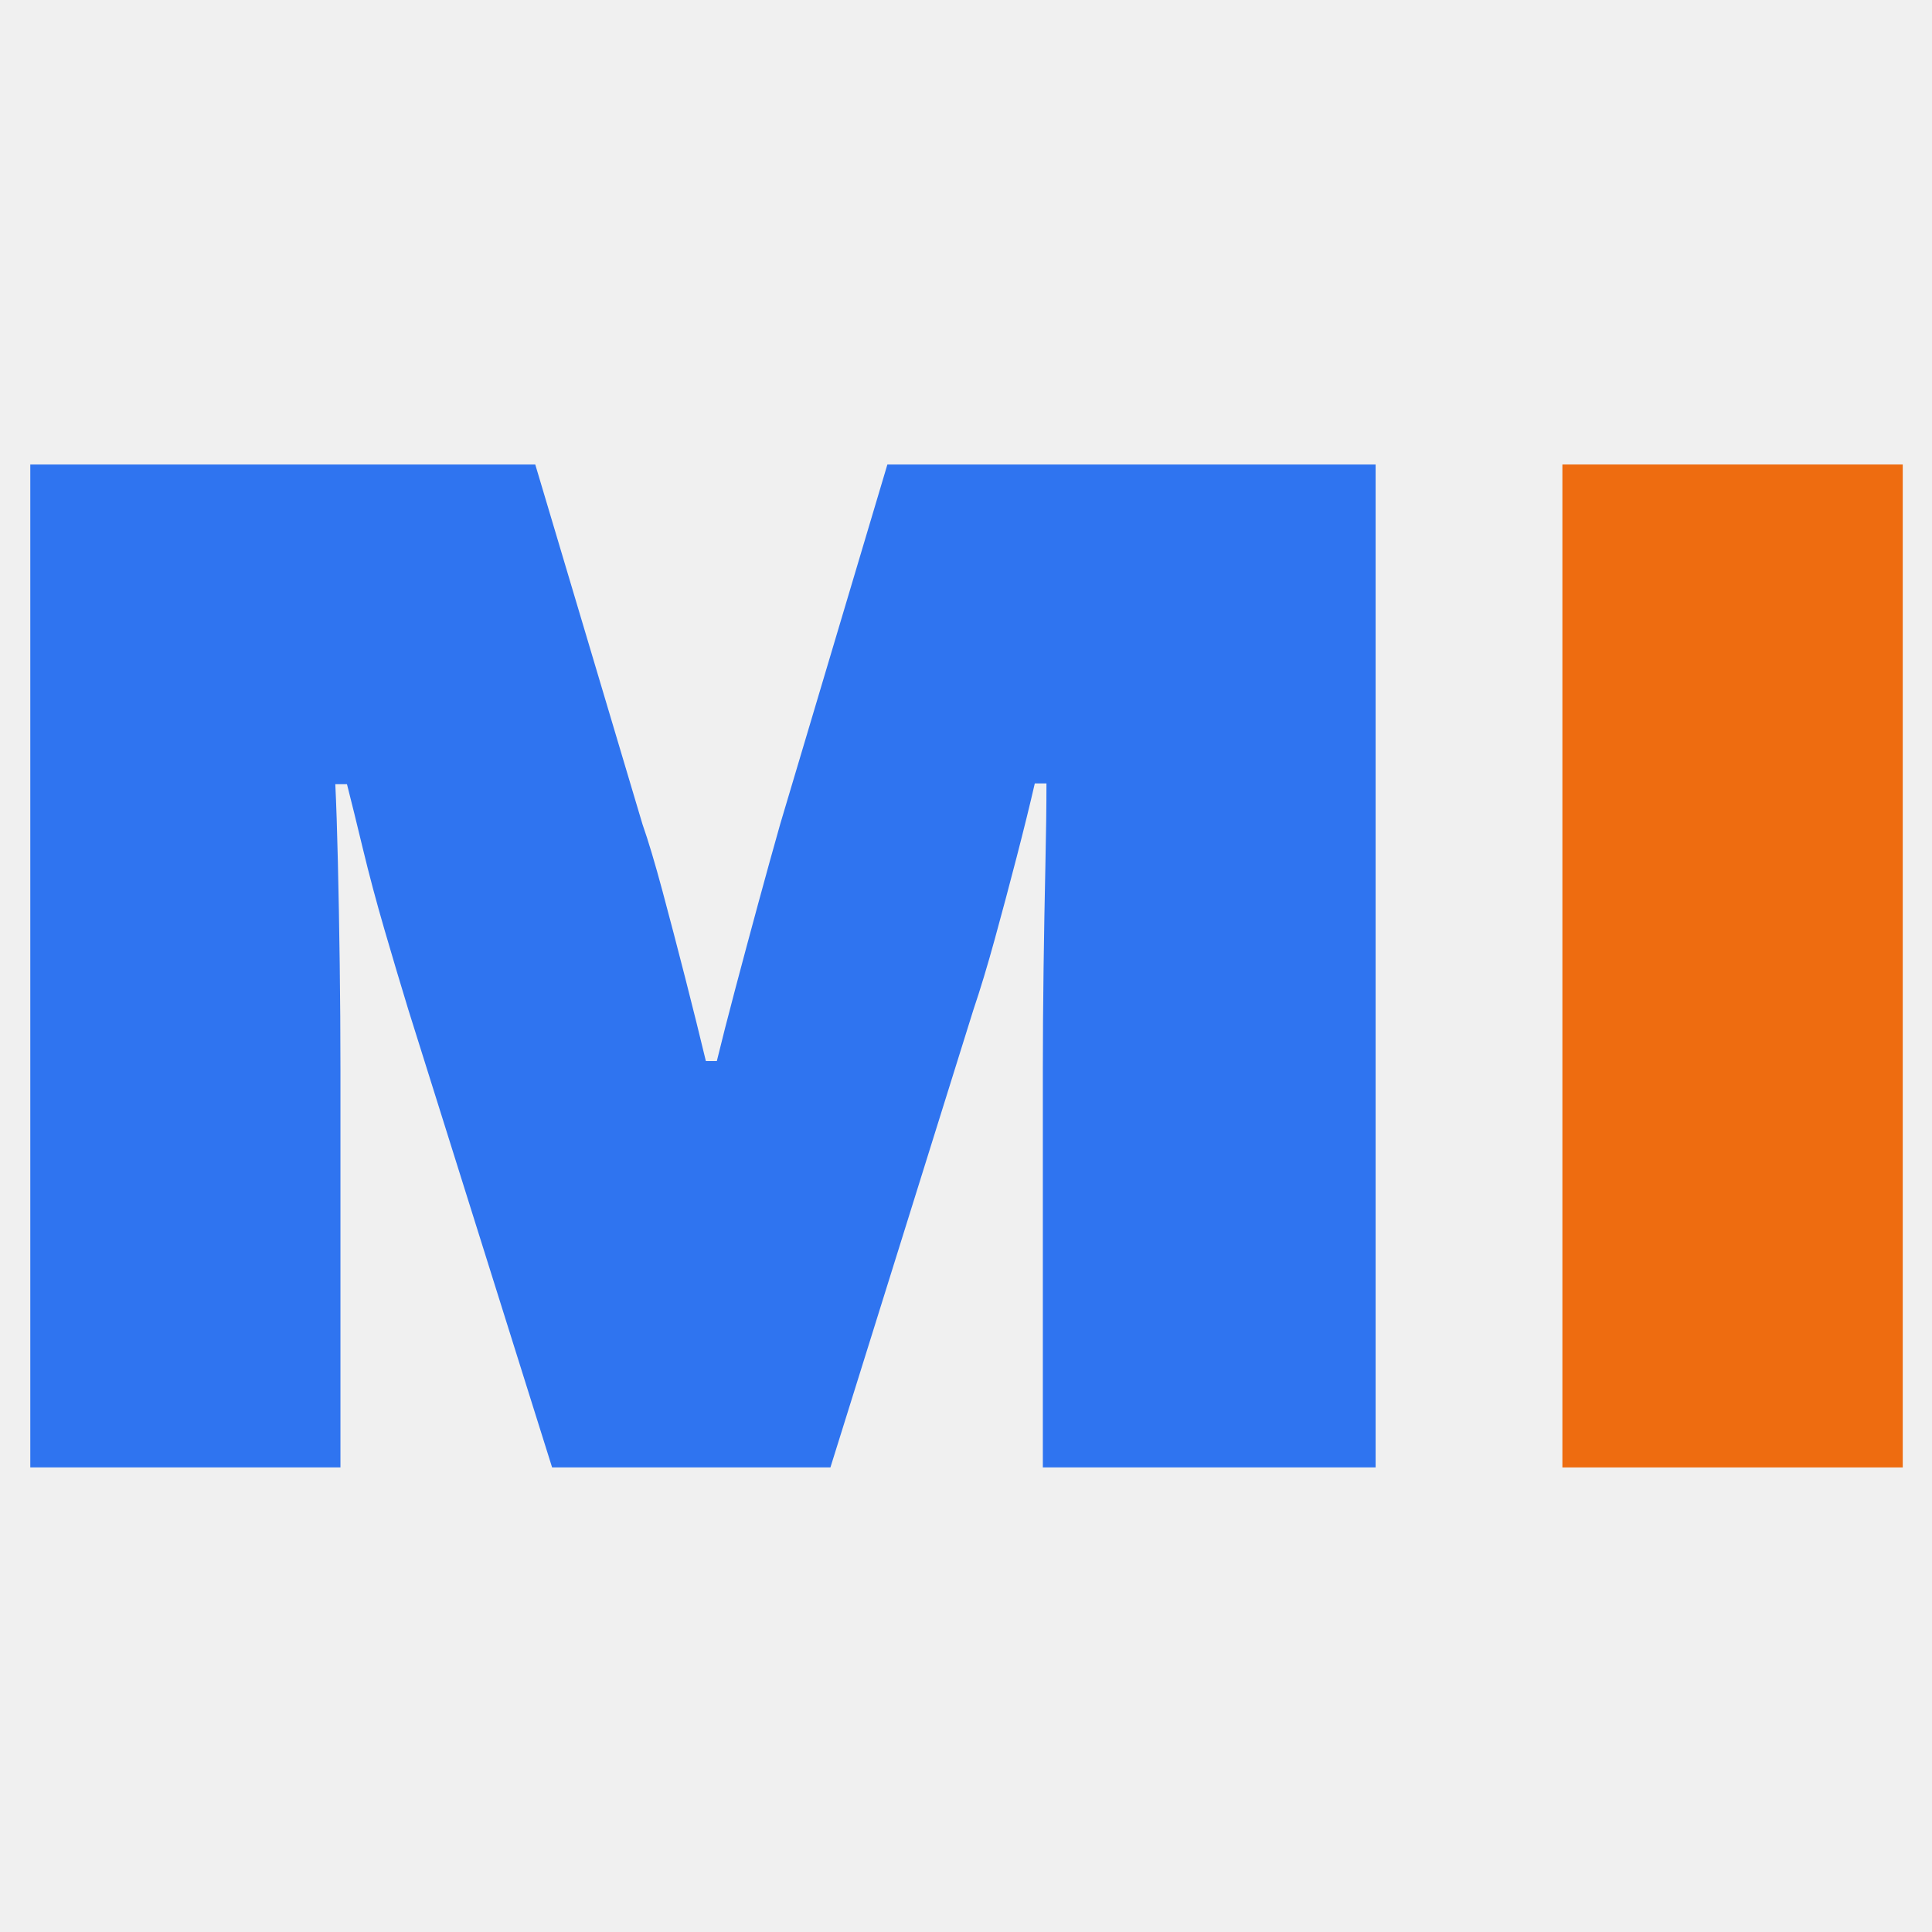
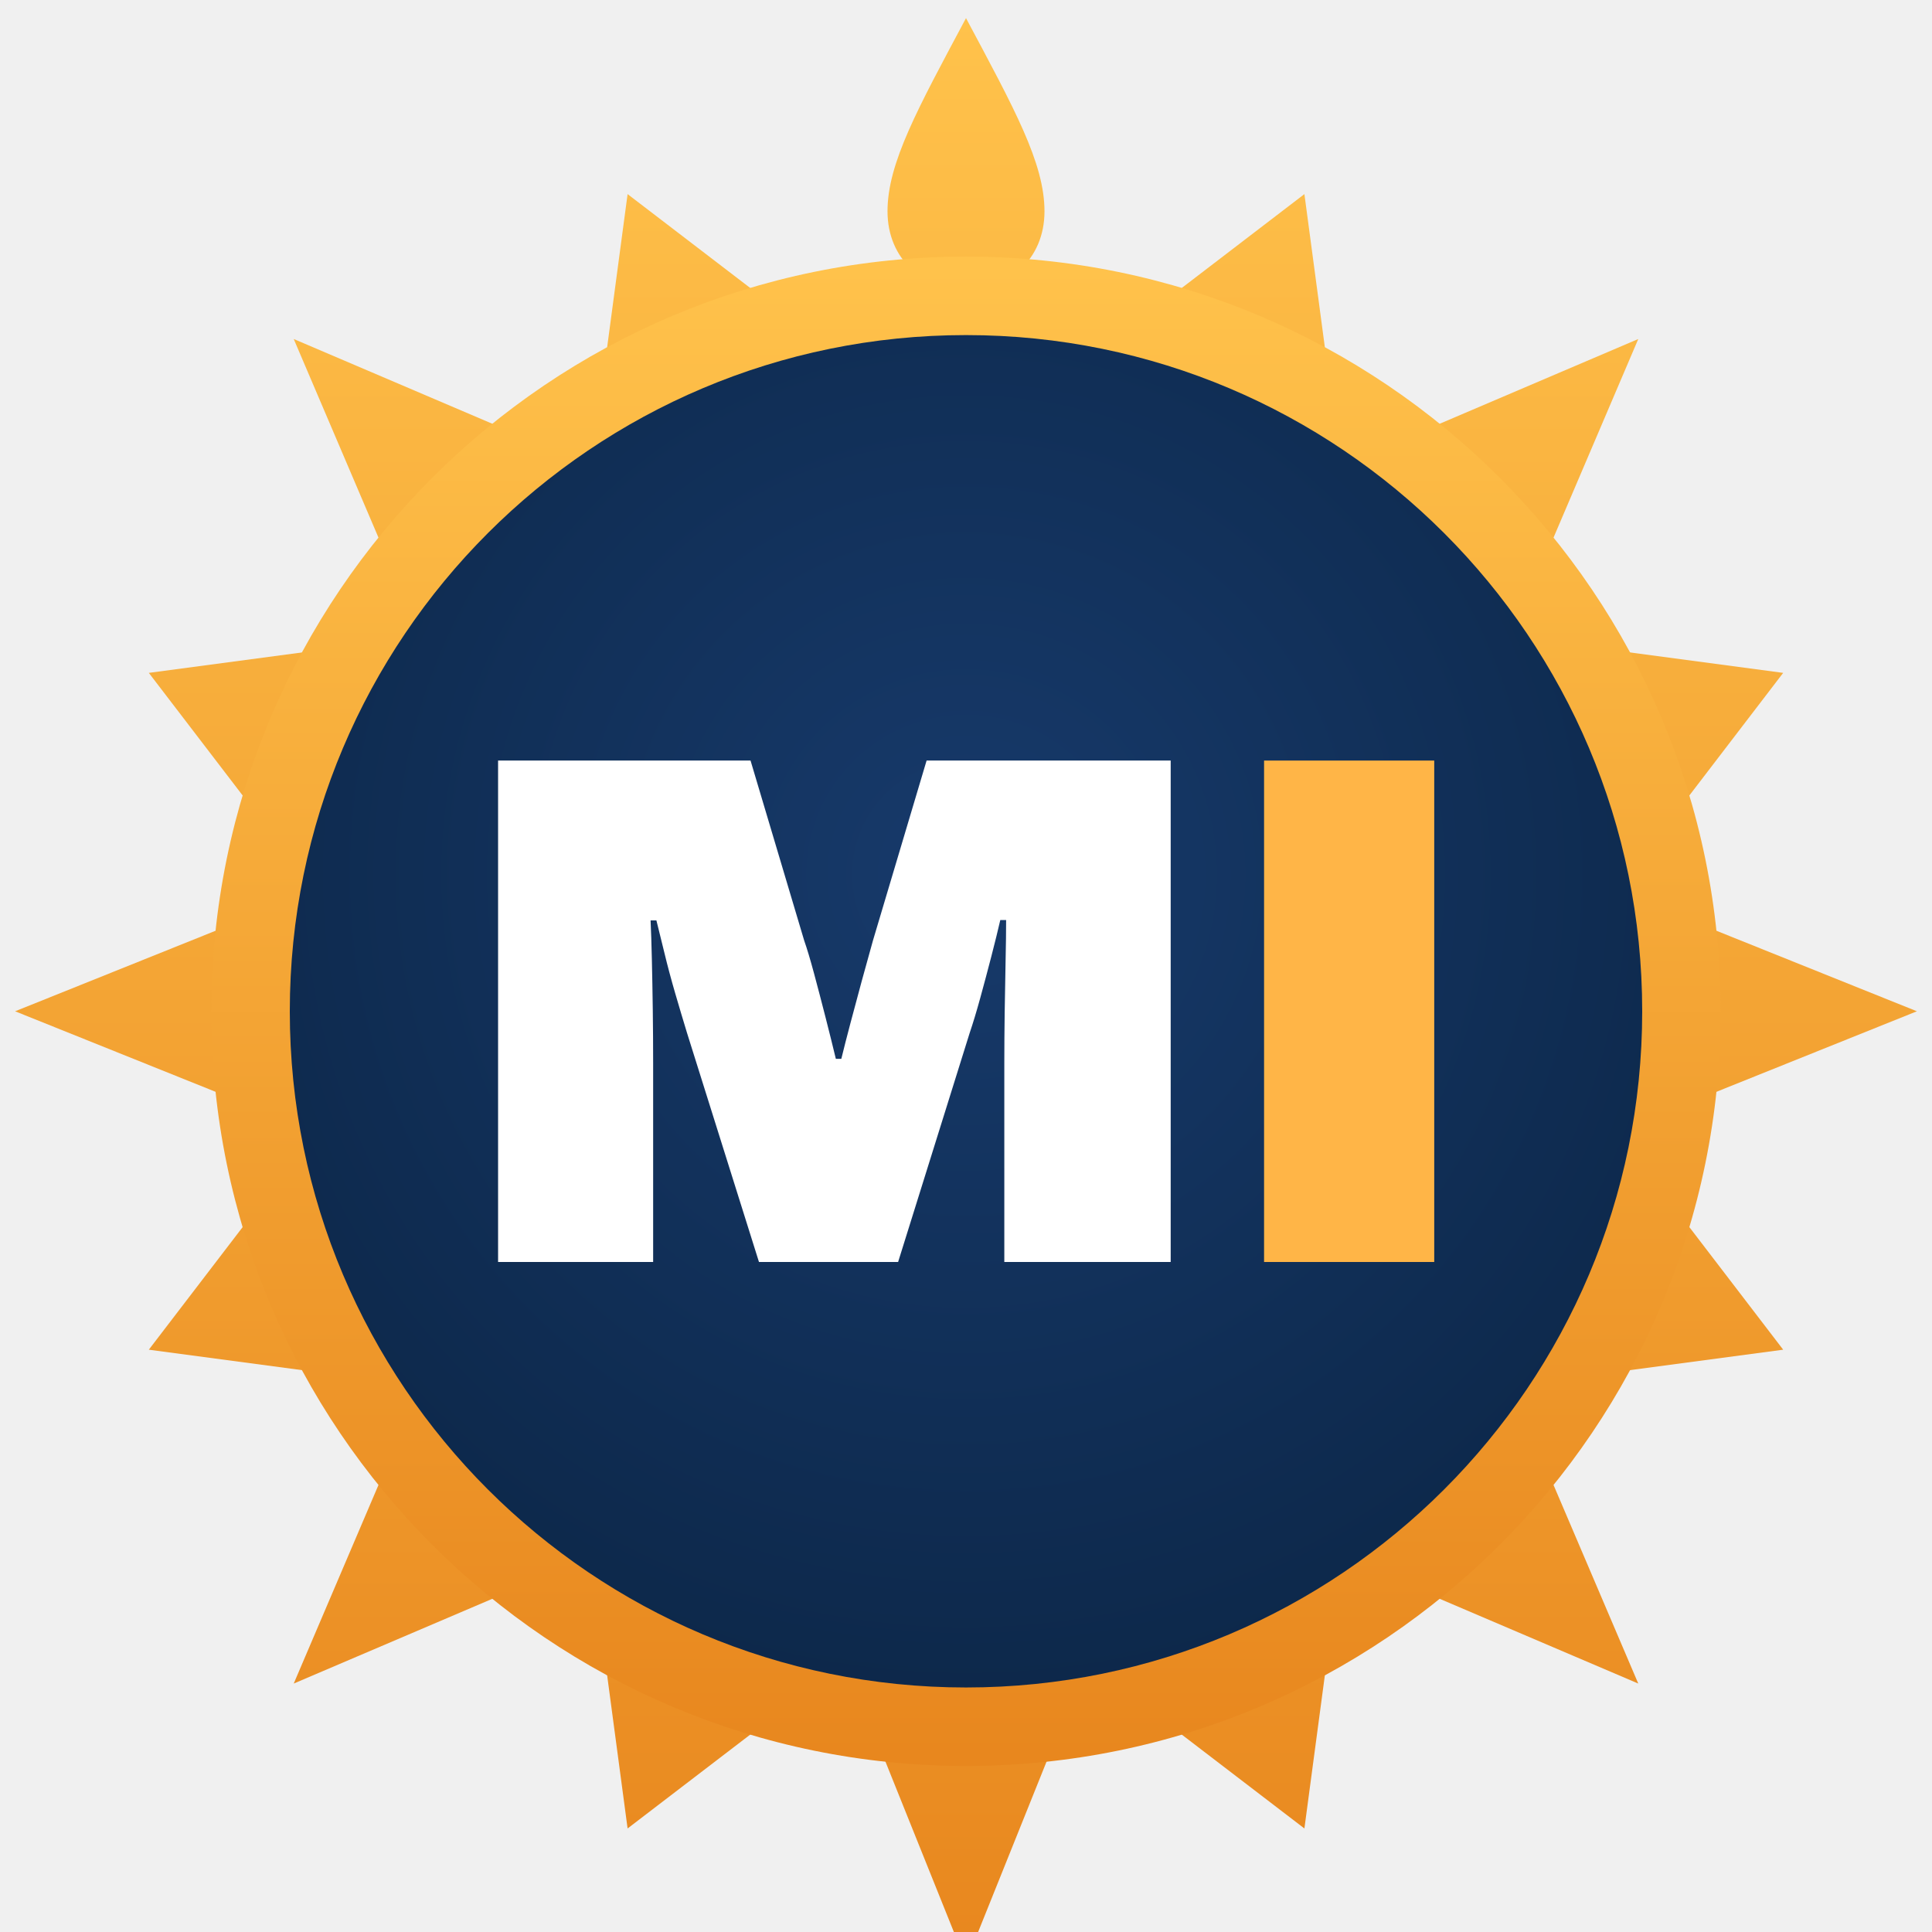
<svg xmlns="http://www.w3.org/2000/svg" viewBox="0 0 64 64">
-   <g transform="translate(-2.57 48.61) scale(0.04829)">
-     <path fill="#2F74F0" d="M74 0V-688H420.398L493.958 -441.2Q499.878 -424.36 507.618 -395.56Q515.358 -366.76 523.378 -335.36Q531.398 -303.96 537.438 -278.76H544.958Q549.958 -299.32 557.458 -327.66Q564.958 -356.0 573.198 -386.32Q581.438 -416.64 588.398 -441.2L661.958 -688.0H996.876V0.0H768.597V-272.959Q768.597 -305.759 769.097 -342.26Q769.597 -378.76 770.337 -412.44Q771.077 -446.12 771.077 -469.2H763.077Q758.157 -447.76 750.737 -419.08Q743.317 -390.4 735.637 -362.46Q727.957 -334.521 720.997 -314.041L622.877 0.0H431.958L333.319 -314.041Q325.439 -339.8 317.019 -368.7Q308.599 -397.6 302.159 -424.36Q295.719 -451.12 291.239 -468.68H283.239Q284.239 -448.0 284.999 -415.52Q285.759 -383.04 286.259 -346.079Q286.759 -309.119 286.759 -272.959V0.0Z" />
-     <path fill="#EE6C10" d="M1125 0V-688H1358.479V0.0Z" />
+   <defs>
+     <linearGradient id="gold" x1="0" y1="0" x2="0" y2="1">
+       <stop offset="0" stop-color="#FFC24B" />
+       <stop offset="1" stop-color="#E8871E" />
+     </linearGradient>
+     <radialGradient id="night" cx=".5" cy=".4" r=".7">
+       <stop offset="0" stop-color="#173A6B" />
+       <stop offset="1" stop-color="#0B2545" />
+     </radialGradient>
+   </defs>
+   <path fill="url(#gold)" d="M38.65 9.92 L43.21 6.43 L43.97 12.12Z M47.17 14.26 L54.27 11.23 L51.24 18.33Z M53.38 21.53 L59.07 22.29 L55.58 26.85Z M56.33 30.62 L63.50 33.50 L56.33 36.38Z M55.58 40.15 L59.07 44.71 L53.38 45.47Z M51.24 48.67 L54.27 55.77 L47.17 52.74Z M43.97 54.88 L43.21 60.57 L38.65 57.08Z M34.88 57.83 L32.00 65.00 L29.12 57.83Z M25.35 57.08 L20.79 60.57 L20.03 54.88Z M16.83 52.74 L9.73 55.77 L12.76 48.67Z M10.62 45.47 L4.93 44.71 L8.42 40.15Z M7.67 36.38 L0.50 33.50 L7.67 30.62Z M8.42 26.85 L4.93 22.29 L10.62 21.53Z M12.76 18.33 L9.73 11.23 L16.83 14.26Z M20.03 12.12 L20.79 6.43 L25.35 9.92Z M32 0.6 C33.6 3.6 34.6 5.4 34.6 7 C34.6 8.6 33.4 9.6 32 9.6 C30.6 9.6 29.4 8.6 29.4 7 C29.4 5.4 30.4 3.6 32 0.6Z" />
+   <circle cx="32" cy="33.5" r="25" fill="url(#gold)" />
+   <circle cx="32" cy="33.5" r="22.4" fill="url(#night)" />
+   <g transform="translate(14.713 41.805) scale(0.024143)">
+     <path fill="#FFFFFF" d="M74 0V-688H420.398L493.958 -441.2Q499.878 -424.36 507.618 -395.56Q515.358 -366.76 523.378 -335.36Q531.398 -303.96 537.438 -278.76H544.958Q549.958 -299.32 557.458 -327.66Q564.958 -356.0 573.198 -386.32Q581.438 -416.64 588.398 -441.2L661.958 -688.0H996.876V0.0H768.597V-272.959Q768.597 -305.759 769.097 -342.26Q769.597 -378.76 770.337 -412.44Q771.077 -446.12 771.077 -469.2H763.077Q758.157 -447.76 750.737 -419.08Q743.317 -390.4 735.637 -362.46Q727.957 -334.521 720.997 -314.041L622.877 0.0H431.958L333.319 -314.041Q325.439 -339.8 317.019 -368.7Q308.599 -397.6 302.159 -424.36Q295.719 -451.12 291.239 -468.68H283.239Q284.239 -448.0 284.999 -415.52Q285.759 -383.04 286.259 -346.079Q286.759 -309.119 286.759 -272.959V0.0Z" />
+     <path fill="#FFB547" d="M1125 0V-688H1358.479V0.0Z" />
  </g>
</svg>
